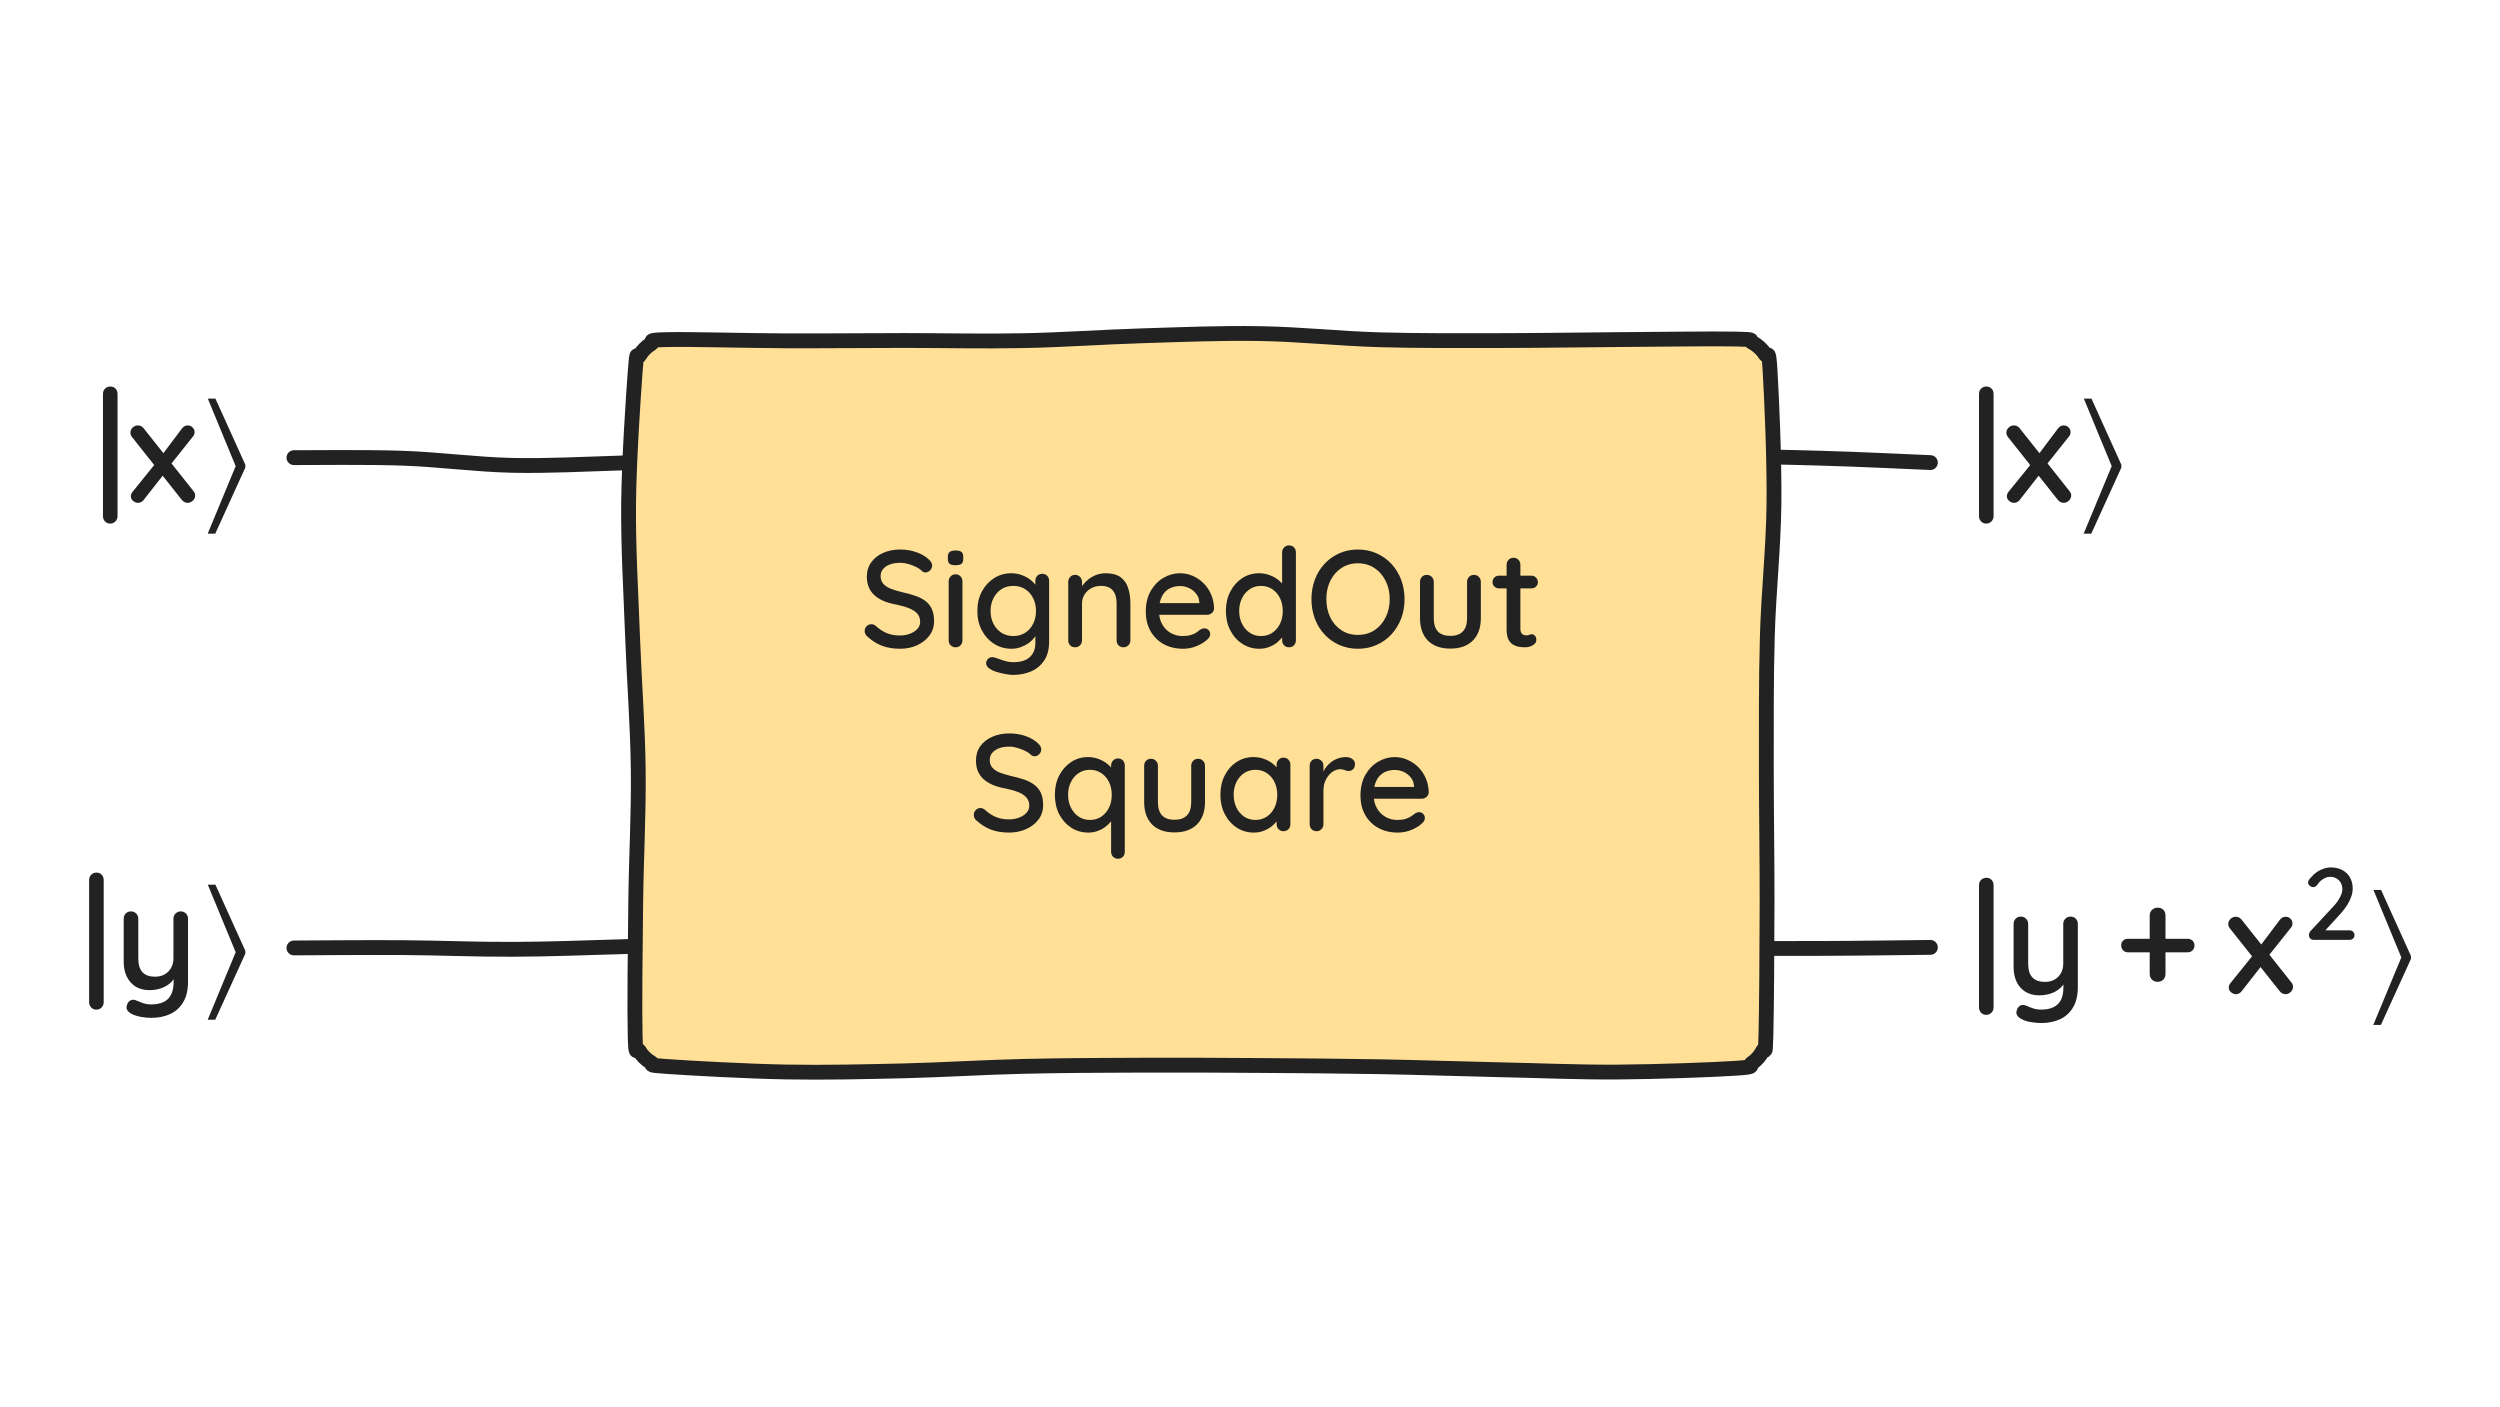
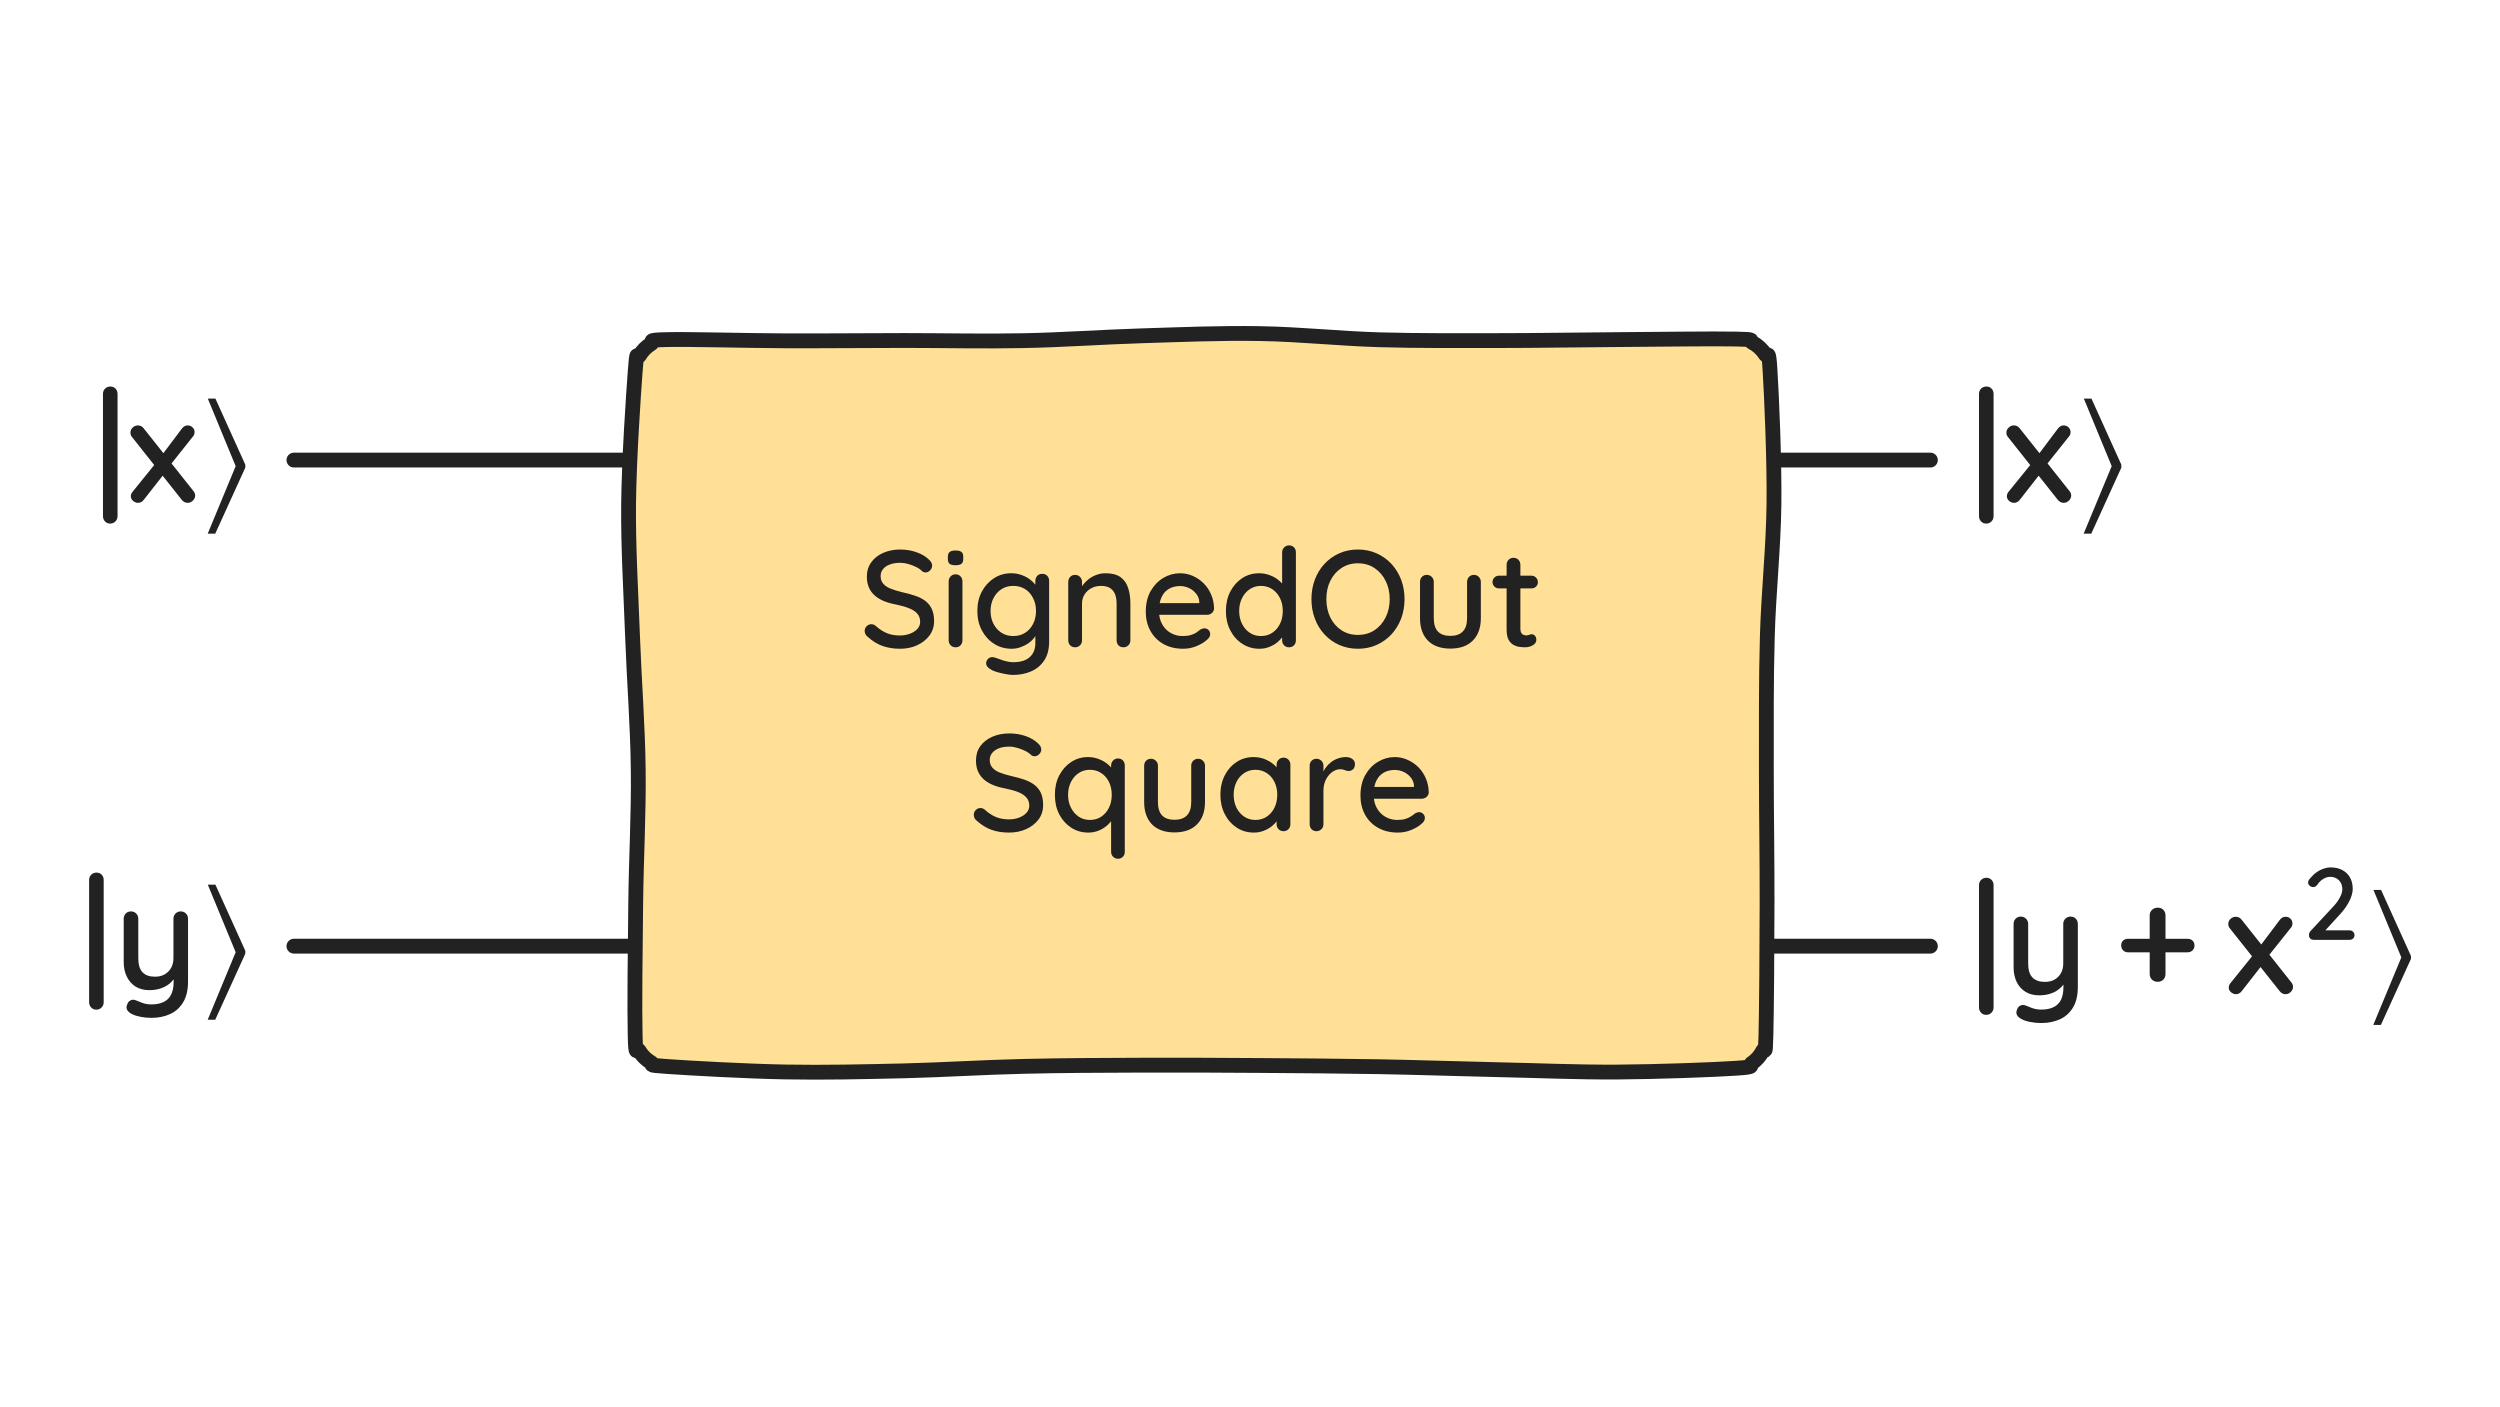
<svg xmlns="http://www.w3.org/2000/svg" viewBox="-28.28 -56.79 308.59 173.58" width="308.59" height="173.58">
  <g stroke-linecap="round" stroke-linejoin="round">
-     <path d="M8,-0.3C10.24,-0.29 16.98,-0.39 21.47,-0.23C25.96,-0.07 30.44,0.55 34.93,0.65C39.42,0.75 43.91,0.49 48.4,0.36C52.89,0.23 57.38,-0.06 61.87,-0.14C66.36,-0.22 70.84,-0.09 75.33,-0.12C79.82,-0.15 84.31,-0.31 88.8,-0.34C93.29,-0.37 97.78,-0.35 102.27,-0.29C106.76,-0.23 111.24,-0.13 115.73,0.03C120.22,0.18 124.71,0.63 129.2,0.67C133.69,0.7 138.18,0.39 142.67,0.23C147.16,0.08 151.64,-0.22 156.13,-0.27C160.62,-0.32 165.11,-0.03 169.6,-0.06C174.09,-0.08 178.58,-0.41 183.07,-0.44C187.56,-0.47 192.04,-0.36 196.53,-0.23C201.02,-0.11 207.76,0.22 210,0.31" fill="none" stroke="#222222" stroke-width="1.83" />
-     <path d="M8,60.22C10.24,60.21 16.98,60.15 21.47,60.18C25.96,60.21 30.44,60.41 34.93,60.39C39.42,60.38 43.91,60.2 48.4,60.07C52.89,59.94 57.38,59.73 61.87,59.62C66.36,59.51 70.84,59.32 75.33,59.41C79.82,59.51 84.31,60.02 88.8,60.16C93.29,60.3 97.78,60.26 102.27,60.26C106.76,60.25 111.24,60.1 115.73,60.13C120.22,60.17 124.71,60.51 129.2,60.47C133.69,60.42 138.18,60.03 142.67,59.86C147.16,59.69 151.64,59.51 156.13,59.47C160.62,59.44 165.11,59.53 169.6,59.66C174.09,59.78 178.58,60.1 183.07,60.21C187.56,60.31 192.04,60.29 196.53,60.28C201.02,60.27 207.76,60.17 210,60.15" fill="none" stroke="#222222" stroke-width="1.83" />
+     <path d="M8,0C10.24,0 16.98,0 21.47,0C25.96,0 30.44,0 34.93,0C39.42,0 43.91,0 48.4,0C52.89,0 57.38,0 61.87,0C66.36,0 70.84,0 75.33,0C79.82,0 84.31,0 88.8,0C93.29,0 97.78,0 102.27,0C106.76,0 111.24,0 115.73,0C120.22,0 124.71,0 129.2,0C133.69,0 138.18,0 142.67,0C147.16,0 151.64,0 156.13,0C160.62,0 165.11,0 169.6,0C174.09,0 178.58,0 183.07,0C187.56,0 192.04,0 196.53,0C201.02,0 207.76,0 210,0" fill="none" stroke="#222222" stroke-width="1.83" />
+     <path d="M8,60C10.24,60 16.98,60 21.47,60C25.96,60 30.44,60 34.93,60C39.42,60 43.91,60 48.4,60C52.89,60 57.38,60 61.87,60C66.36,60 70.84,60 75.33,60C79.82,60 84.31,60 88.8,60C93.29,60 97.78,60 102.27,60C106.76,60 111.24,60 115.73,60C120.22,60 124.71,60 129.2,60C133.69,60 138.18,60 142.67,60C147.16,60 151.64,60 156.13,60C160.62,60 165.11,60 169.6,60C174.09,60 178.58,60 183.07,60C187.56,60 192.04,60 196.53,60C201.02,60 207.76,60 210,60" fill="none" stroke="#222222" stroke-width="1.83" />
    <path d="M188.03,-14.51C188.63,-14.2 189.23,-13.66 189.59,-13.07C189.95,-12.49 190.03,-14.08 190.21,-11C190.4,-7.92 190.75,-0.07 190.69,5.4C190.63,10.87 190.02,16.33 189.87,21.8C189.71,27.27 189.76,32.73 189.75,38.2C189.75,43.67 189.85,49.13 189.84,54.6C189.83,60.07 189.78,67.95 189.7,71C189.61,74.05 189.6,72.34 189.31,72.91C189.03,73.48 188.53,74.07 187.98,74.43C187.43,74.79 188.77,74.89 186,75.07C183.23,75.26 176.22,75.51 171.33,75.54C166.44,75.57 161.56,75.35 156.67,75.25C151.78,75.14 146.89,74.97 142,74.88C137.11,74.8 132.22,74.76 127.33,74.73C122.44,74.7 117.56,74.67 112.67,74.69C107.78,74.71 102.89,74.72 98,74.84C93.11,74.95 88.22,75.27 83.33,75.39C78.44,75.5 73.56,75.62 68.67,75.53C63.78,75.44 56.77,75.05 54,74.85C51.23,74.66 52.63,74.67 52.06,74.35C51.5,74.03 50.96,73.5 50.64,72.94C50.31,72.38 50.19,74.06 50.12,71C50.04,67.94 50.12,60.07 50.19,54.6C50.25,49.13 50.57,43.67 50.5,38.2C50.44,32.73 50,27.27 49.8,21.8C49.6,16.33 49.26,10.87 49.31,5.4C49.37,-0.07 49.9,-7.95 50.13,-11C50.35,-14.05 50.34,-12.37 50.67,-12.92C50.99,-13.48 51.52,-14.01 52.07,-14.34C52.63,-14.66 51.23,-14.81 54,-14.87C56.77,-14.94 63.78,-14.74 68.67,-14.72C73.56,-14.7 78.44,-14.76 83.33,-14.76C88.22,-14.76 93.11,-14.64 98,-14.74C102.89,-14.83 107.78,-15.19 112.67,-15.34C117.56,-15.49 122.44,-15.7 127.33,-15.61C132.22,-15.53 137.11,-14.99 142,-14.85C146.89,-14.71 151.78,-14.75 156.67,-14.75C161.56,-14.75 166.44,-14.84 171.33,-14.87C176.22,-14.9 183.22,-15 186,-14.94C188.78,-14.88 187.43,-14.82 188.03,-14.51Z" fill="#FFE096" stroke="#222222" stroke-width="1.83" />
    <path d="M82.82,23.29Q81.6,23.29 80.64,22.94Q79.69,22.6 78.83,21.82Q78.64,21.69 78.55,21.49Q78.45,21.3 78.45,21.09Q78.45,20.77 78.69,20.51Q78.93,20.26 79.28,20.26Q79.56,20.26 79.8,20.45Q80.44,21.04 81.15,21.35Q81.85,21.65 82.8,21.65Q83.48,21.65 84.05,21.43Q84.62,21.21 84.96,20.84Q85.3,20.46 85.3,19.97Q85.3,19.36 84.95,18.96Q84.61,18.56 83.95,18.3Q83.3,18.03 82.38,17.84Q81.53,17.69 80.86,17.42Q80.19,17.15 79.71,16.73Q79.23,16.31 78.98,15.74Q78.72,15.16 78.72,14.39Q78.72,13.36 79.27,12.61Q79.81,11.86 80.75,11.45Q81.68,11.04 82.85,11.04Q83.93,11.04 84.86,11.38Q85.8,11.71 86.37,12.27Q86.78,12.63 86.78,13.03Q86.78,13.34 86.54,13.6Q86.29,13.87 85.97,13.87Q85.73,13.87 85.56,13.73Q85.29,13.44 84.83,13.21Q84.37,12.98 83.85,12.83Q83.33,12.68 82.85,12.68Q82.09,12.68 81.55,12.89Q81,13.1 80.71,13.47Q80.42,13.83 80.42,14.33Q80.42,14.9 80.76,15.28Q81.09,15.65 81.68,15.88Q82.28,16.11 83.04,16.3Q83.98,16.5 84.72,16.76Q85.46,17.01 85.97,17.41Q86.48,17.81 86.75,18.41Q87.02,19 87.02,19.88Q87.02,20.9 86.44,21.67Q85.86,22.43 84.92,22.86Q83.98,23.29 82.82,23.29ZM90.52,22.25Q90.52,22.62 90.28,22.87Q90.05,23.11 89.67,23.11Q89.31,23.11 89.07,22.87Q88.82,22.62 88.82,22.25L88.82,14.97Q88.82,14.6 89.07,14.35Q89.31,14.1 89.67,14.1Q90.05,14.1 90.28,14.35Q90.52,14.6 90.52,14.97L90.52,22.25ZM89.66,12.98Q89.16,12.98 88.94,12.81Q88.72,12.63 88.72,12.2L88.72,11.93Q88.72,11.5 88.96,11.33Q89.2,11.16 89.67,11.16Q90.18,11.16 90.4,11.34Q90.62,11.52 90.62,11.93L90.62,12.2Q90.62,12.64 90.39,12.81Q90.16,12.98 89.66,12.98ZM96.54,13.97Q97.27,13.97 97.88,14.21Q98.5,14.44 98.95,14.81Q99.4,15.18 99.65,15.57Q99.91,15.96 99.91,16.25L99.52,16.26L99.52,14.9Q99.52,14.55 99.75,14.29Q99.99,14.04 100.37,14.04Q100.74,14.04 100.98,14.28Q101.22,14.53 101.22,14.9L101.22,22.4Q101.22,23.85 100.6,24.75Q99.99,25.66 98.98,26.09Q97.97,26.52 96.76,26.52Q96.34,26.52 95.76,26.4Q95.18,26.29 94.7,26.14Q94.21,25.99 94.02,25.83Q93.63,25.63 93.51,25.36Q93.38,25.09 93.5,24.81Q93.67,24.44 93.96,24.36Q94.25,24.27 94.62,24.41Q94.79,24.46 95.15,24.59Q95.5,24.73 95.94,24.84Q96.39,24.95 96.78,24.95Q98.14,24.95 98.83,24.32Q99.52,23.69 99.52,22.6L99.52,21.07L99.7,21.19Q99.65,21.55 99.39,21.92Q99.12,22.28 98.7,22.59Q98.27,22.89 97.72,23.09Q97.17,23.29 96.59,23.29Q95.38,23.29 94.43,22.68Q93.48,22.08 92.92,21.03Q92.36,19.99 92.36,18.63Q92.36,17.27 92.92,16.22Q93.48,15.18 94.43,14.57Q95.37,13.97 96.54,13.97ZM96.8,15.53Q95.96,15.53 95.33,15.94Q94.7,16.35 94.35,17.05Q93.99,17.74 93.99,18.63Q93.99,19.51 94.35,20.21Q94.7,20.9 95.33,21.31Q95.96,21.72 96.8,21.72Q97.63,21.72 98.26,21.32Q98.89,20.92 99.24,20.22Q99.6,19.51 99.6,18.63Q99.6,17.74 99.24,17.04Q98.89,16.33 98.26,15.93Q97.63,15.53 96.8,15.53ZM108.19,13.97Q109.39,13.97 110.06,14.47Q110.72,14.97 110.98,15.81Q111.25,16.65 111.25,17.69L111.25,22.25Q111.25,22.62 111,22.87Q110.75,23.11 110.39,23.11Q110.02,23.11 109.78,22.87Q109.55,22.62 109.55,22.25L109.55,17.71Q109.55,17.1 109.38,16.61Q109.2,16.13 108.79,15.83Q108.37,15.53 107.62,15.53Q106.93,15.53 106.4,15.83Q105.87,16.13 105.58,16.61Q105.28,17.1 105.28,17.71L105.28,22.25Q105.28,22.62 105.03,22.87Q104.78,23.11 104.43,23.11Q104.05,23.11 103.82,22.87Q103.58,22.62 103.58,22.25L103.58,15.04Q103.58,14.67 103.82,14.42Q104.05,14.17 104.43,14.17Q104.78,14.17 105.03,14.42Q105.28,14.67 105.28,15.04L105.28,15.99L104.97,16.16Q105.09,15.79 105.39,15.41Q105.69,15.02 106.11,14.69Q106.54,14.36 107.06,14.17Q107.59,13.97 108.19,13.97ZM117.77,23.29Q116.36,23.29 115.32,22.7Q114.29,22.11 113.72,21.08Q113.15,20.05 113.15,18.73Q113.15,17.23 113.75,16.17Q114.36,15.11 115.32,14.54Q116.29,13.97 117.38,13.97Q118.22,13.97 118.96,14.3Q119.71,14.63 120.3,15.22Q120.88,15.8 121.22,16.6Q121.56,17.39 121.58,18.32Q121.56,18.66 121.31,18.88Q121.05,19.1 120.71,19.1L114.1,19.1L113.69,17.66L120.09,17.66L119.76,17.96L119.76,17.54Q119.73,16.94 119.37,16.5Q119.01,16.04 118.49,15.8Q117.96,15.55 117.38,15.55Q116.87,15.55 116.41,15.71Q115.94,15.87 115.57,16.23Q115.21,16.59 115,17.17Q114.78,17.76 114.78,18.63Q114.78,19.56 115.17,20.26Q115.56,20.96 116.23,21.34Q116.89,21.72 117.69,21.72Q118.32,21.72 118.72,21.59Q119.13,21.47 119.41,21.28Q119.68,21.09 119.88,20.92Q120.14,20.77 120.39,20.77Q120.7,20.77 120.9,20.98Q121.1,21.19 121.1,21.48Q121.1,21.86 120.73,22.16Q120.27,22.6 119.47,22.94Q118.66,23.29 117.77,23.29ZM130.83,10.53Q131.2,10.53 131.44,10.77Q131.68,11.01 131.68,11.4L131.68,22.25Q131.68,22.62 131.44,22.87Q131.2,23.11 130.83,23.11Q130.47,23.11 130.23,22.87Q129.98,22.62 129.98,22.25L129.98,21.02L130.34,21.04Q130.34,21.35 130.09,21.73Q129.84,22.11 129.42,22.47Q128.99,22.83 128.41,23.06Q127.84,23.29 127.17,23.29Q126,23.29 125.07,22.68Q124.13,22.08 123.59,21.03Q123.04,19.99 123.04,18.63Q123.04,17.27 123.59,16.22Q124.13,15.18 125.06,14.57Q125.98,13.97 127.12,13.97Q127.84,13.97 128.46,14.21Q129.08,14.44 129.54,14.82Q130,15.19 130.25,15.61Q130.51,16.03 130.51,16.4L129.98,16.45L129.98,11.4Q129.98,11.03 130.23,10.78Q130.47,10.53 130.83,10.53ZM127.36,21.72Q128.18,21.72 128.78,21.31Q129.38,20.9 129.72,20.21Q130.06,19.51 130.06,18.63Q130.06,17.74 129.72,17.05Q129.38,16.35 128.77,15.94Q128.16,15.53 127.36,15.53Q126.58,15.53 125.98,15.94Q125.37,16.35 125.03,17.05Q124.68,17.74 124.68,18.63Q124.68,19.51 125.03,20.21Q125.37,20.9 125.98,21.31Q126.58,21.72 127.36,21.72ZM145.09,17.16Q145.09,18.46 144.67,19.57Q144.24,20.68 143.47,21.52Q142.69,22.35 141.64,22.82Q140.59,23.29 139.33,23.29Q138.09,23.29 137.03,22.82Q135.98,22.35 135.21,21.52Q134.43,20.68 134.02,19.57Q133.6,18.46 133.6,17.16Q133.6,15.87 134.02,14.76Q134.43,13.65 135.21,12.81Q135.98,11.98 137.03,11.51Q138.09,11.04 139.33,11.04Q140.59,11.04 141.64,11.51Q142.69,11.98 143.47,12.81Q144.24,13.65 144.67,14.76Q145.09,15.87 145.09,17.16ZM143.26,17.16Q143.26,15.91 142.75,14.9Q142.25,13.9 141.37,13.32Q140.49,12.74 139.33,12.74Q138.19,12.74 137.31,13.32Q136.42,13.9 135.93,14.9Q135.44,15.89 135.44,17.16Q135.44,18.42 135.93,19.43Q136.42,20.43 137.31,21.01Q138.19,21.58 139.33,21.58Q140.49,21.58 141.37,21.01Q142.25,20.43 142.75,19.43Q143.26,18.42 143.26,17.16ZM153.66,14.17Q154.02,14.17 154.26,14.42Q154.51,14.67 154.51,15.04L154.51,19.51Q154.51,21.28 153.52,22.28Q152.54,23.27 150.74,23.27Q148.95,23.27 147.97,22.28Q147,21.28 147,19.51L147,15.04Q147,14.67 147.23,14.42Q147.47,14.17 147.85,14.17Q148.2,14.17 148.45,14.42Q148.7,14.67 148.7,15.04L148.7,19.51Q148.7,20.62 149.21,21.16Q149.73,21.7 150.74,21.7Q151.76,21.7 152.28,21.16Q152.81,20.62 152.81,19.51L152.81,15.04Q152.81,14.67 153.05,14.42Q153.29,14.17 153.66,14.17ZM156.75,14.27L160.75,14.27Q161.09,14.27 161.32,14.51Q161.55,14.73 161.55,15.07Q161.55,15.4 161.32,15.62Q161.09,15.84 160.75,15.84L156.75,15.84Q156.41,15.84 156.18,15.61Q155.95,15.38 155.95,15.06Q155.95,14.72 156.18,14.5Q156.41,14.27 156.75,14.27ZM158.54,12.06Q158.91,12.06 159.15,12.31Q159.39,12.56 159.39,12.93L159.39,20.82Q159.39,21.13 159.49,21.31Q159.59,21.5 159.77,21.57Q159.95,21.64 160.14,21.64Q160.32,21.64 160.47,21.57Q160.61,21.5 160.82,21.5Q161.02,21.5 161.19,21.69Q161.36,21.87 161.36,22.2Q161.36,22.6 160.92,22.86Q160.48,23.11 159.97,23.11Q159.68,23.11 159.29,23.06Q158.9,23.01 158.53,22.81Q158.16,22.6 157.92,22.16Q157.69,21.7 157.69,20.89L157.69,12.93Q157.69,12.56 157.93,12.31Q158.18,12.06 158.54,12.06Z" fill="#222222" stroke="none" />
    <path d="M96.28,45.98Q95.06,45.98 94.11,45.64Q93.16,45.3 92.29,44.52Q92.1,44.38 92.01,44.19Q91.92,43.99 91.92,43.79Q91.92,43.46 92.15,43.21Q92.39,42.95 92.75,42.95Q93.02,42.95 93.26,43.14Q93.91,43.74 94.61,44.04Q95.32,44.35 96.27,44.35Q96.95,44.35 97.52,44.13Q98.09,43.91 98.43,43.53Q98.77,43.16 98.77,42.66Q98.77,42.05 98.42,41.66Q98.07,41.25 97.42,40.99Q96.76,40.73 95.84,40.54Q94.99,40.39 94.32,40.12Q93.65,39.84 93.17,39.43Q92.7,39.01 92.44,38.43Q92.19,37.85 92.19,37.09Q92.19,36.05 92.73,35.3Q93.28,34.56 94.21,34.15Q95.15,33.74 96.32,33.74Q97.39,33.74 98.33,34.07Q99.26,34.4 99.84,34.96Q100.25,35.32 100.25,35.73Q100.25,36.04 100,36.3Q99.75,36.56 99.43,36.56Q99.19,36.56 99.02,36.43Q98.75,36.14 98.29,35.91Q97.83,35.68 97.31,35.53Q96.8,35.37 96.32,35.37Q95.55,35.37 95.01,35.58Q94.47,35.8 94.18,36.16Q93.89,36.53 93.89,37.02Q93.89,37.6 94.22,37.97Q94.55,38.35 95.15,38.58Q95.74,38.81 96.51,38.99Q97.44,39.2 98.18,39.45Q98.92,39.71 99.43,40.11Q99.94,40.51 100.21,41.1Q100.48,41.7 100.48,42.58Q100.48,43.6 99.91,44.37Q99.33,45.13 98.39,45.55Q97.44,45.98 96.28,45.98ZM109.72,36.83Q110.09,36.83 110.33,37.08Q110.56,37.33 110.56,37.7L110.56,48.34Q110.56,48.72 110.33,48.96Q110.09,49.21 109.72,49.21Q109.36,49.21 109.11,48.96Q108.87,48.72 108.87,48.34L108.87,43.72L109.22,43.74Q109.22,44.04 108.98,44.42Q108.73,44.81 108.3,45.16Q107.88,45.52 107.3,45.75Q106.72,45.98 106.06,45.98Q104.89,45.98 103.95,45.38Q103.02,44.77 102.47,43.73Q101.93,42.68 101.93,41.32Q101.93,39.96 102.47,38.92Q103.02,37.87 103.94,37.27Q104.87,36.66 106.01,36.66Q106.72,36.66 107.34,36.9Q107.96,37.14 108.42,37.51Q108.88,37.89 109.14,38.31Q109.39,38.72 109.39,39.09L108.87,39.15L108.87,37.7Q108.87,37.34 109.11,37.09Q109.36,36.83 109.72,36.83ZM106.25,44.42Q107.06,44.42 107.67,44.01Q108.27,43.6 108.61,42.9Q108.95,42.21 108.95,41.32Q108.95,40.44 108.61,39.74Q108.27,39.04 107.66,38.64Q107.05,38.23 106.25,38.23Q105.47,38.23 104.86,38.64Q104.26,39.04 103.91,39.74Q103.56,40.44 103.56,41.32Q103.56,42.21 103.91,42.9Q104.26,43.6 104.86,44.01Q105.47,44.42 106.25,44.42ZM119.61,36.87Q119.97,36.87 120.21,37.12Q120.46,37.36 120.46,37.73L120.46,42.21Q120.46,43.97 119.47,44.97Q118.49,45.96 116.69,45.96Q114.9,45.96 113.92,44.97Q112.95,43.97 112.95,42.21L112.95,37.73Q112.95,37.36 113.18,37.12Q113.42,36.87 113.8,36.87Q114.15,36.87 114.4,37.12Q114.65,37.36 114.65,37.73L114.65,42.21Q114.65,43.31 115.16,43.86Q115.68,44.4 116.69,44.4Q117.71,44.4 118.23,43.86Q118.76,43.31 118.76,42.21L118.76,37.73Q118.76,37.36 119,37.12Q119.24,36.87 119.61,36.87ZM130.15,36.73Q130.52,36.73 130.76,36.98Q131,37.23 131,37.6L131,44.94Q131,45.32 130.76,45.56Q130.52,45.81 130.15,45.81Q129.79,45.81 129.54,45.56Q129.3,45.32 129.3,44.94L129.3,43.72L129.66,43.77Q129.66,44.08 129.41,44.45Q129.16,44.82 128.74,45.17Q128.31,45.52 127.73,45.75Q127.16,45.98 126.49,45.98Q125.32,45.98 124.39,45.38Q123.45,44.77 122.91,43.72Q122.36,42.66 122.36,41.32Q122.36,39.95 122.91,38.9Q123.45,37.85 124.37,37.26Q125.3,36.66 126.44,36.66Q127.17,36.66 127.79,36.9Q128.42,37.14 128.87,37.51Q129.33,37.89 129.58,38.31Q129.83,38.72 129.83,39.09L129.3,39.15L129.3,37.6Q129.3,37.24 129.54,36.99Q129.79,36.73 130.15,36.73ZM126.68,44.42Q127.48,44.42 128.09,44.01Q128.7,43.6 129.04,42.9Q129.38,42.19 129.38,41.32Q129.38,40.44 129.04,39.74Q128.7,39.04 128.09,38.64Q127.48,38.23 126.68,38.23Q125.9,38.23 125.29,38.64Q124.69,39.04 124.34,39.74Q124,40.44 124,41.32Q124,42.19 124.34,42.9Q124.69,43.6 125.29,44.01Q125.9,44.42 126.68,44.42ZM134.23,45.81Q133.85,45.81 133.61,45.56Q133.38,45.32 133.38,44.94L133.38,37.73Q133.38,37.36 133.61,37.12Q133.85,36.87 134.23,36.87Q134.58,36.87 134.83,37.12Q135.08,37.36 135.08,37.73L135.08,39.64L134.91,38.91Q135.04,38.43 135.32,38.02Q135.6,37.62 135.99,37.31Q136.39,37 136.87,36.83Q137.36,36.66 137.88,36.66Q138.32,36.66 138.65,36.9Q138.97,37.14 138.97,37.5Q138.97,37.96 138.73,38.17Q138.49,38.38 138.21,38.38Q137.95,38.38 137.71,38.27Q137.47,38.16 137.15,38.16Q136.79,38.16 136.42,38.35Q136.05,38.53 135.74,38.9Q135.43,39.27 135.25,39.76Q135.08,40.25 135.08,40.86L135.08,44.94Q135.08,45.32 134.83,45.56Q134.58,45.81 134.23,45.81ZM144.27,45.98Q142.86,45.98 141.82,45.39Q140.79,44.81 140.22,43.78Q139.65,42.75 139.65,41.42Q139.65,39.93 140.25,38.87Q140.86,37.8 141.82,37.24Q142.79,36.66 143.88,36.66Q144.71,36.66 145.46,37Q146.21,37.33 146.8,37.91Q147.38,38.5 147.72,39.29Q148.06,40.08 148.08,41.02Q148.06,41.36 147.81,41.58Q147.55,41.8 147.21,41.8L140.6,41.8L140.19,40.35L146.58,40.35L146.26,40.66L146.26,40.23Q146.23,39.64 145.87,39.19Q145.51,38.74 144.98,38.49Q144.46,38.25 143.88,38.25Q143.37,38.25 142.9,38.41Q142.44,38.57 142.07,38.93Q141.71,39.28 141.49,39.87Q141.28,40.45 141.28,41.32Q141.28,42.26 141.67,42.95Q142.06,43.65 142.72,44.03Q143.39,44.42 144.19,44.42Q144.82,44.42 145.22,44.29Q145.63,44.16 145.9,43.97Q146.18,43.79 146.38,43.62Q146.64,43.46 146.89,43.46Q147.2,43.46 147.4,43.68Q147.6,43.89 147.6,44.18Q147.6,44.55 147.23,44.86Q146.77,45.3 145.96,45.64Q145.16,45.98 144.27,45.98Z" fill="#222222" stroke="none" />
    <path d="M-13.77,6.92Q-13.77,7.3 -14.03,7.57Q-14.29,7.84 -14.69,7.84Q-15.06,7.84 -15.32,7.57Q-15.57,7.3 -15.57,6.92L-15.57,-8.16Q-15.57,-8.56 -15.31,-8.82Q-15.05,-9.08 -14.65,-9.08Q-14.27,-9.08 -14.02,-8.82Q-13.77,-8.56 -13.77,-8.16L-13.77,6.92ZM-11.26,-4.28Q-10.81,-4.28 -10.53,-3.9L-4.39,3.84Q-4.19,4.08 -4.19,4.38Q-4.19,4.74 -4.48,5.01Q-4.77,5.28 -5.11,5.28Q-5.54,5.28 -5.85,4.9L-11.98,-2.84Q-12.18,-3.07 -12.18,-3.38Q-12.18,-3.75 -11.91,-4.01Q-11.62,-4.28 -11.26,-4.28ZM-11.25,5.28Q-11.55,5.28 -11.84,5.05Q-12.13,4.81 -12.13,4.47Q-12.13,4.17 -11.91,3.91L-9.05,0.37L-8.13,1.84L-10.53,4.9Q-10.81,5.28 -11.25,5.28ZM-5.13,-4.28Q-4.75,-4.28 -4.51,-4.03Q-4.26,-3.79 -4.26,-3.47Q-4.26,-3.32 -4.31,-3.17Q-4.35,-3.02 -4.48,-2.89L-7.3,0.66L-8.24,-0.68L-5.85,-3.86Q-5.54,-4.28 -5.13,-4.28ZM2,0.93L-1.71,9.08L-2.64,9.08L0.81,0.75L-2.63,-7.59L-1.69,-7.59L2,0.57L2,0.93Z" fill="#222222" stroke="none" />
    <path d="M-15.48,66.92Q-15.48,67.3 -15.74,67.57Q-16,67.84 -16.4,67.84Q-16.77,67.84 -17.03,67.57Q-17.28,67.3 -17.28,66.92L-17.28,51.84Q-17.28,51.44 -17.02,51.18Q-16.76,50.92 -16.36,50.92Q-15.98,50.92 -15.73,51.18Q-15.48,51.44 -15.48,51.84L-15.48,66.92ZM-5.97,55.71Q-5.58,55.71 -5.33,55.97Q-5.07,56.23 -5.07,56.62L-5.07,64.36Q-5.07,65.95 -5.68,66.94Q-6.28,67.93 -7.3,68.39Q-8.31,68.85 -9.59,68.85Q-10.24,68.85 -10.89,68.73Q-11.53,68.61 -11.95,68.4Q-12.38,68.2 -12.56,67.91Q-12.74,67.62 -12.61,67.28Q-12.49,66.85 -12.18,66.7Q-11.88,66.54 -11.55,66.67Q-11.25,66.79 -10.74,66.99Q-10.24,67.19 -9.59,67.19Q-8.71,67.19 -8.1,66.9Q-7.48,66.61 -7.17,66Q-6.85,65.39 -6.85,64.42L-6.85,63.18L-6.57,63.61Q-6.85,64.2 -7.32,64.6Q-7.79,64.99 -8.43,65.21Q-9.07,65.43 -9.84,65.43Q-10.83,65.43 -11.55,64.99Q-12.25,64.54 -12.63,63.76Q-13.01,62.98 -13.01,61.97L-13.01,56.62Q-13.01,56.23 -12.76,55.97Q-12.51,55.71 -12.11,55.71Q-11.73,55.71 -11.47,55.97Q-11.21,56.23 -11.21,56.62L-11.21,61.48Q-11.21,62.67 -10.69,63.22Q-10.17,63.77 -9.14,63.77Q-8.46,63.77 -7.95,63.48Q-7.45,63.19 -7.16,62.68Q-6.87,62.17 -6.87,61.48L-6.87,56.62Q-6.87,56.23 -6.61,55.97Q-6.35,55.71 -5.97,55.71ZM2,60.93L-1.71,69.08L-2.64,69.08L0.81,60.75L-2.63,52.41L-1.69,52.41L2,60.57L2,60.93Z" fill="#222222" stroke="none" />
    <path d="M217.8,6.92Q217.8,7.3 217.54,7.57Q217.28,7.84 216.88,7.84Q216.5,7.84 216.25,7.57Q216,7.3 216,6.92L216,-8.16Q216,-8.56 216.26,-8.82Q216.52,-9.08 216.92,-9.08Q217.3,-9.08 217.55,-8.82Q217.8,-8.56 217.8,-8.16L217.8,6.92ZM220.3,-4.28Q220.75,-4.28 221.04,-3.9L227.18,3.84Q227.38,4.08 227.38,4.38Q227.38,4.74 227.09,5.01Q226.8,5.28 226.46,5.28Q226.03,5.28 225.72,4.9L219.58,-2.84Q219.38,-3.07 219.38,-3.38Q219.38,-3.75 219.66,-4.01Q219.94,-4.28 220.3,-4.28ZM220.32,5.28Q220.01,5.28 219.73,5.05Q219.44,4.81 219.44,4.47Q219.44,4.17 219.65,3.91L222.52,0.37L223.43,1.84L221.04,4.9Q220.75,5.28 220.32,5.28ZM226.44,-4.28Q226.82,-4.28 227.06,-4.03Q227.3,-3.79 227.3,-3.47Q227.3,-3.32 227.26,-3.17Q227.21,-3.02 227.09,-2.89L224.26,0.66L223.33,-0.68L225.72,-3.86Q226.03,-4.28 226.44,-4.28ZM233.57,0.93L229.86,9.08L228.92,9.08L232.38,0.75L228.94,-7.59L229.88,-7.59L233.57,0.57L233.57,0.93Z" fill="#222222" stroke="none" />
    <path d="M217.8,67.56Q217.8,67.94 217.54,68.21Q217.28,68.48 216.88,68.48Q216.5,68.48 216.25,68.21Q216,67.94 216,67.56L216,52.48Q216,52.08 216.26,51.82Q216.52,51.56 216.92,51.56Q217.3,51.56 217.55,51.82Q217.8,52.08 217.8,52.48L217.8,67.56ZM227.3,56.35Q227.7,56.35 227.95,56.61Q228.2,56.87 228.2,57.27L228.2,65.01Q228.2,66.59 227.6,67.58Q227,68.57 225.98,69.03Q224.96,69.49 223.69,69.49Q223.04,69.49 222.39,69.37Q221.74,69.26 221.33,69.04Q220.9,68.84 220.72,68.55Q220.54,68.27 220.66,67.92Q220.79,67.49 221.09,67.34Q221.4,67.19 221.72,67.31Q222.03,67.44 222.53,67.63Q223.04,67.83 223.69,67.83Q224.57,67.83 225.18,67.54Q225.79,67.26 226.11,66.64Q226.42,66.03 226.42,65.06L226.42,63.82L226.71,64.25Q226.42,64.85 225.95,65.24Q225.49,65.64 224.85,65.85Q224.21,66.07 223.43,66.07Q222.44,66.07 221.73,65.63Q221.02,65.19 220.64,64.4Q220.27,63.62 220.27,62.61L220.27,57.27Q220.27,56.87 220.52,56.61Q220.77,56.35 221.17,56.35Q221.54,56.35 221.8,56.61Q222.07,56.87 222.07,57.27L222.07,62.13Q222.07,63.32 222.59,63.86Q223.11,64.41 224.14,64.41Q224.82,64.41 225.32,64.13Q225.83,63.84 226.12,63.32Q226.4,62.81 226.4,62.13L226.4,57.27Q226.4,56.87 226.66,56.61Q226.93,56.35 227.3,56.35ZM234.39,60.76Q234.03,60.76 233.79,60.52Q233.55,60.27 233.55,59.9Q233.55,59.54 233.79,59.31Q234.03,59.09 234.39,59.09L241.75,59.09Q242.11,59.09 242.36,59.32Q242.6,59.55 242.6,59.93Q242.6,60.27 242.36,60.52Q242.11,60.76 241.75,60.76L234.39,60.76ZM238.05,64.4Q237.63,64.4 237.35,64.13Q237.07,63.86 237.07,63.42L237.07,56.21Q237.07,55.79 237.36,55.52Q237.65,55.25 238.06,55.25Q238.5,55.25 238.76,55.52Q239.02,55.79 239.02,56.21L239.02,63.42Q239.02,63.86 238.75,64.13Q238.48,64.4 238.05,64.4ZM247.69,56.37Q248.14,56.37 248.43,56.75L254.57,64.49Q254.76,64.72 254.76,65.03Q254.76,65.39 254.47,65.66Q254.19,65.93 253.85,65.93Q253.41,65.93 253.11,65.55L246.97,57.81Q246.77,57.57 246.77,57.27Q246.77,56.89 247.05,56.63Q247.33,56.37 247.69,56.37ZM247.71,65.93Q247.4,65.93 247.11,65.69Q246.83,65.46 246.83,65.12Q246.83,64.81 247.04,64.56L249.9,61.01L250.82,62.49L248.43,65.55Q248.14,65.93 247.71,65.93ZM253.83,56.37Q254.21,56.37 254.45,56.61Q254.69,56.85 254.69,57.18Q254.69,57.32 254.65,57.47Q254.6,57.63 254.48,57.75L251.65,61.3L250.71,59.97L253.11,56.78Q253.41,56.37 253.83,56.37ZM261.75,58.05Q262.01,58.05 262.17,58.22Q262.35,58.39 262.35,58.64Q262.35,58.9 262.17,59.06Q262.01,59.22 261.75,59.22L257.33,59.22Q257.05,59.22 256.89,59.06Q256.73,58.9 256.73,58.62Q256.73,58.37 256.9,58.16L259.71,55.13Q260.26,54.55 260.55,53.98Q260.85,53.42 260.85,52.99Q260.85,52.29 260.43,51.87Q260.01,51.44 259.33,51.44Q259.04,51.44 258.75,51.57Q258.45,51.7 258.19,51.92Q257.94,52.14 257.75,52.43Q257.62,52.61 257.49,52.66Q257.37,52.71 257.25,52.71Q257.02,52.71 256.82,52.54Q256.62,52.37 256.62,52.14Q256.62,51.97 256.74,51.8Q256.85,51.64 257.03,51.46Q257.31,51.12 257.7,50.85Q258.1,50.58 258.54,50.43Q258.98,50.28 259.41,50.28Q260.24,50.28 260.85,50.61Q261.46,50.93 261.8,51.53Q262.13,52.12 262.13,52.92Q262.13,53.6 261.72,54.43Q261.31,55.25 260.58,56.05L258.63,58.18L258.49,58.05L261.75,58.05ZM269.32,61.57L265.61,69.72L264.67,69.72L268.13,61.39L264.69,53.06L265.63,53.06L269.32,61.21L269.32,61.57Z" fill="#222222" stroke="none" />
  </g>
</svg>
